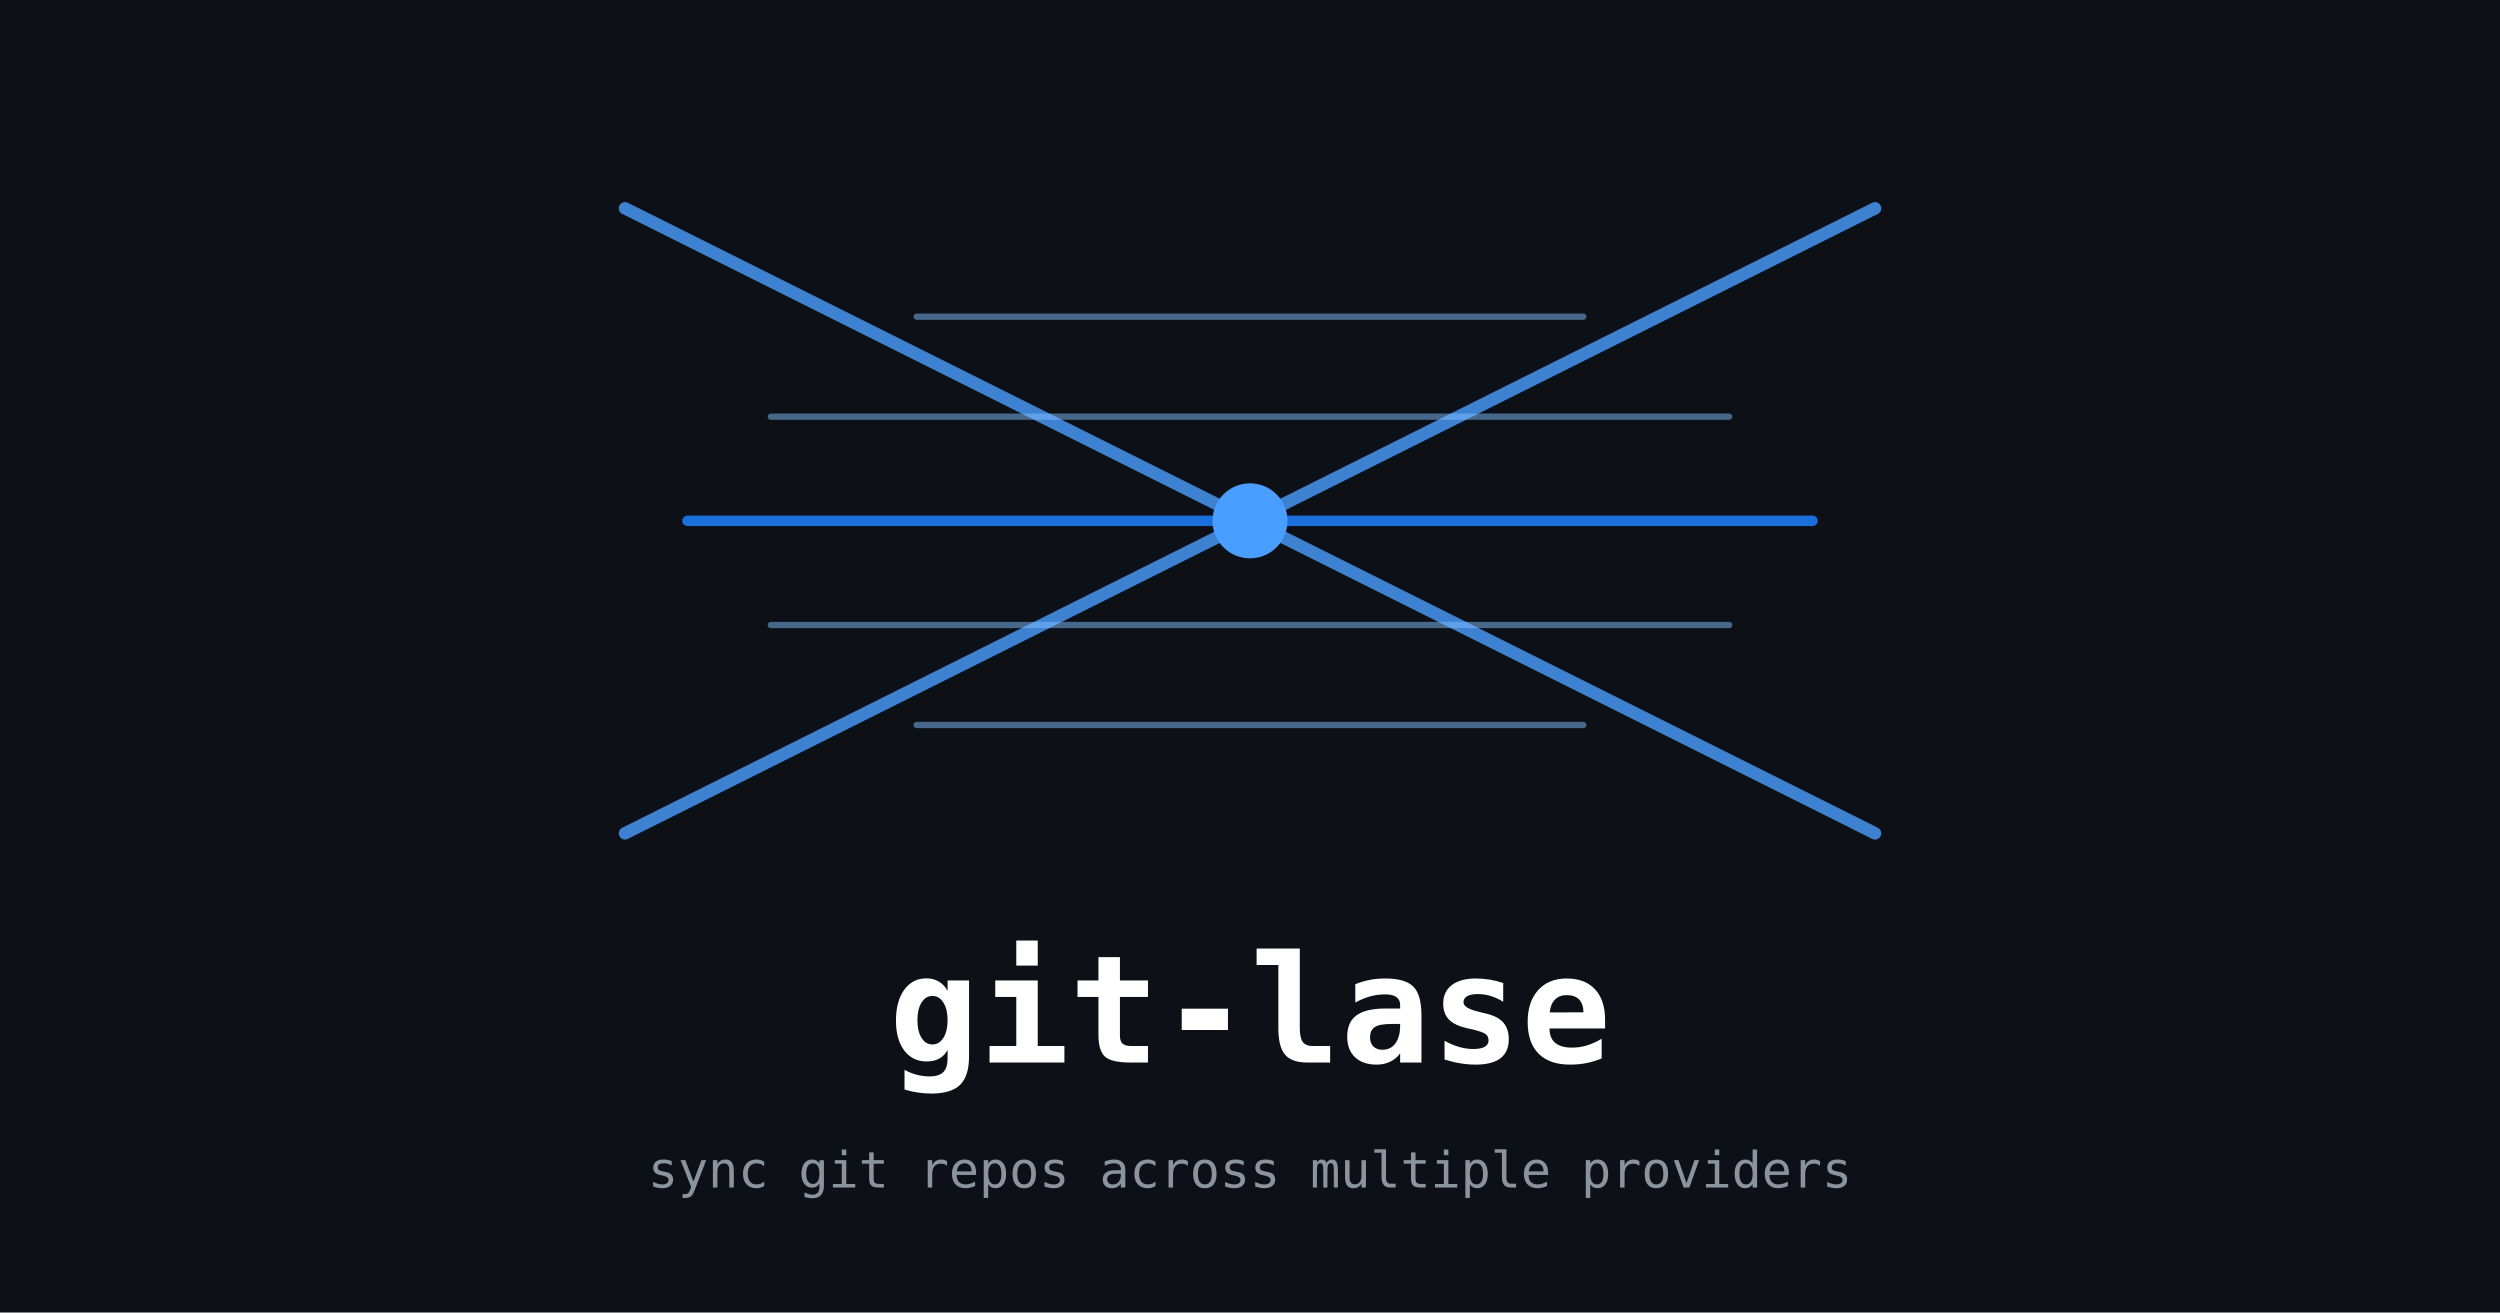
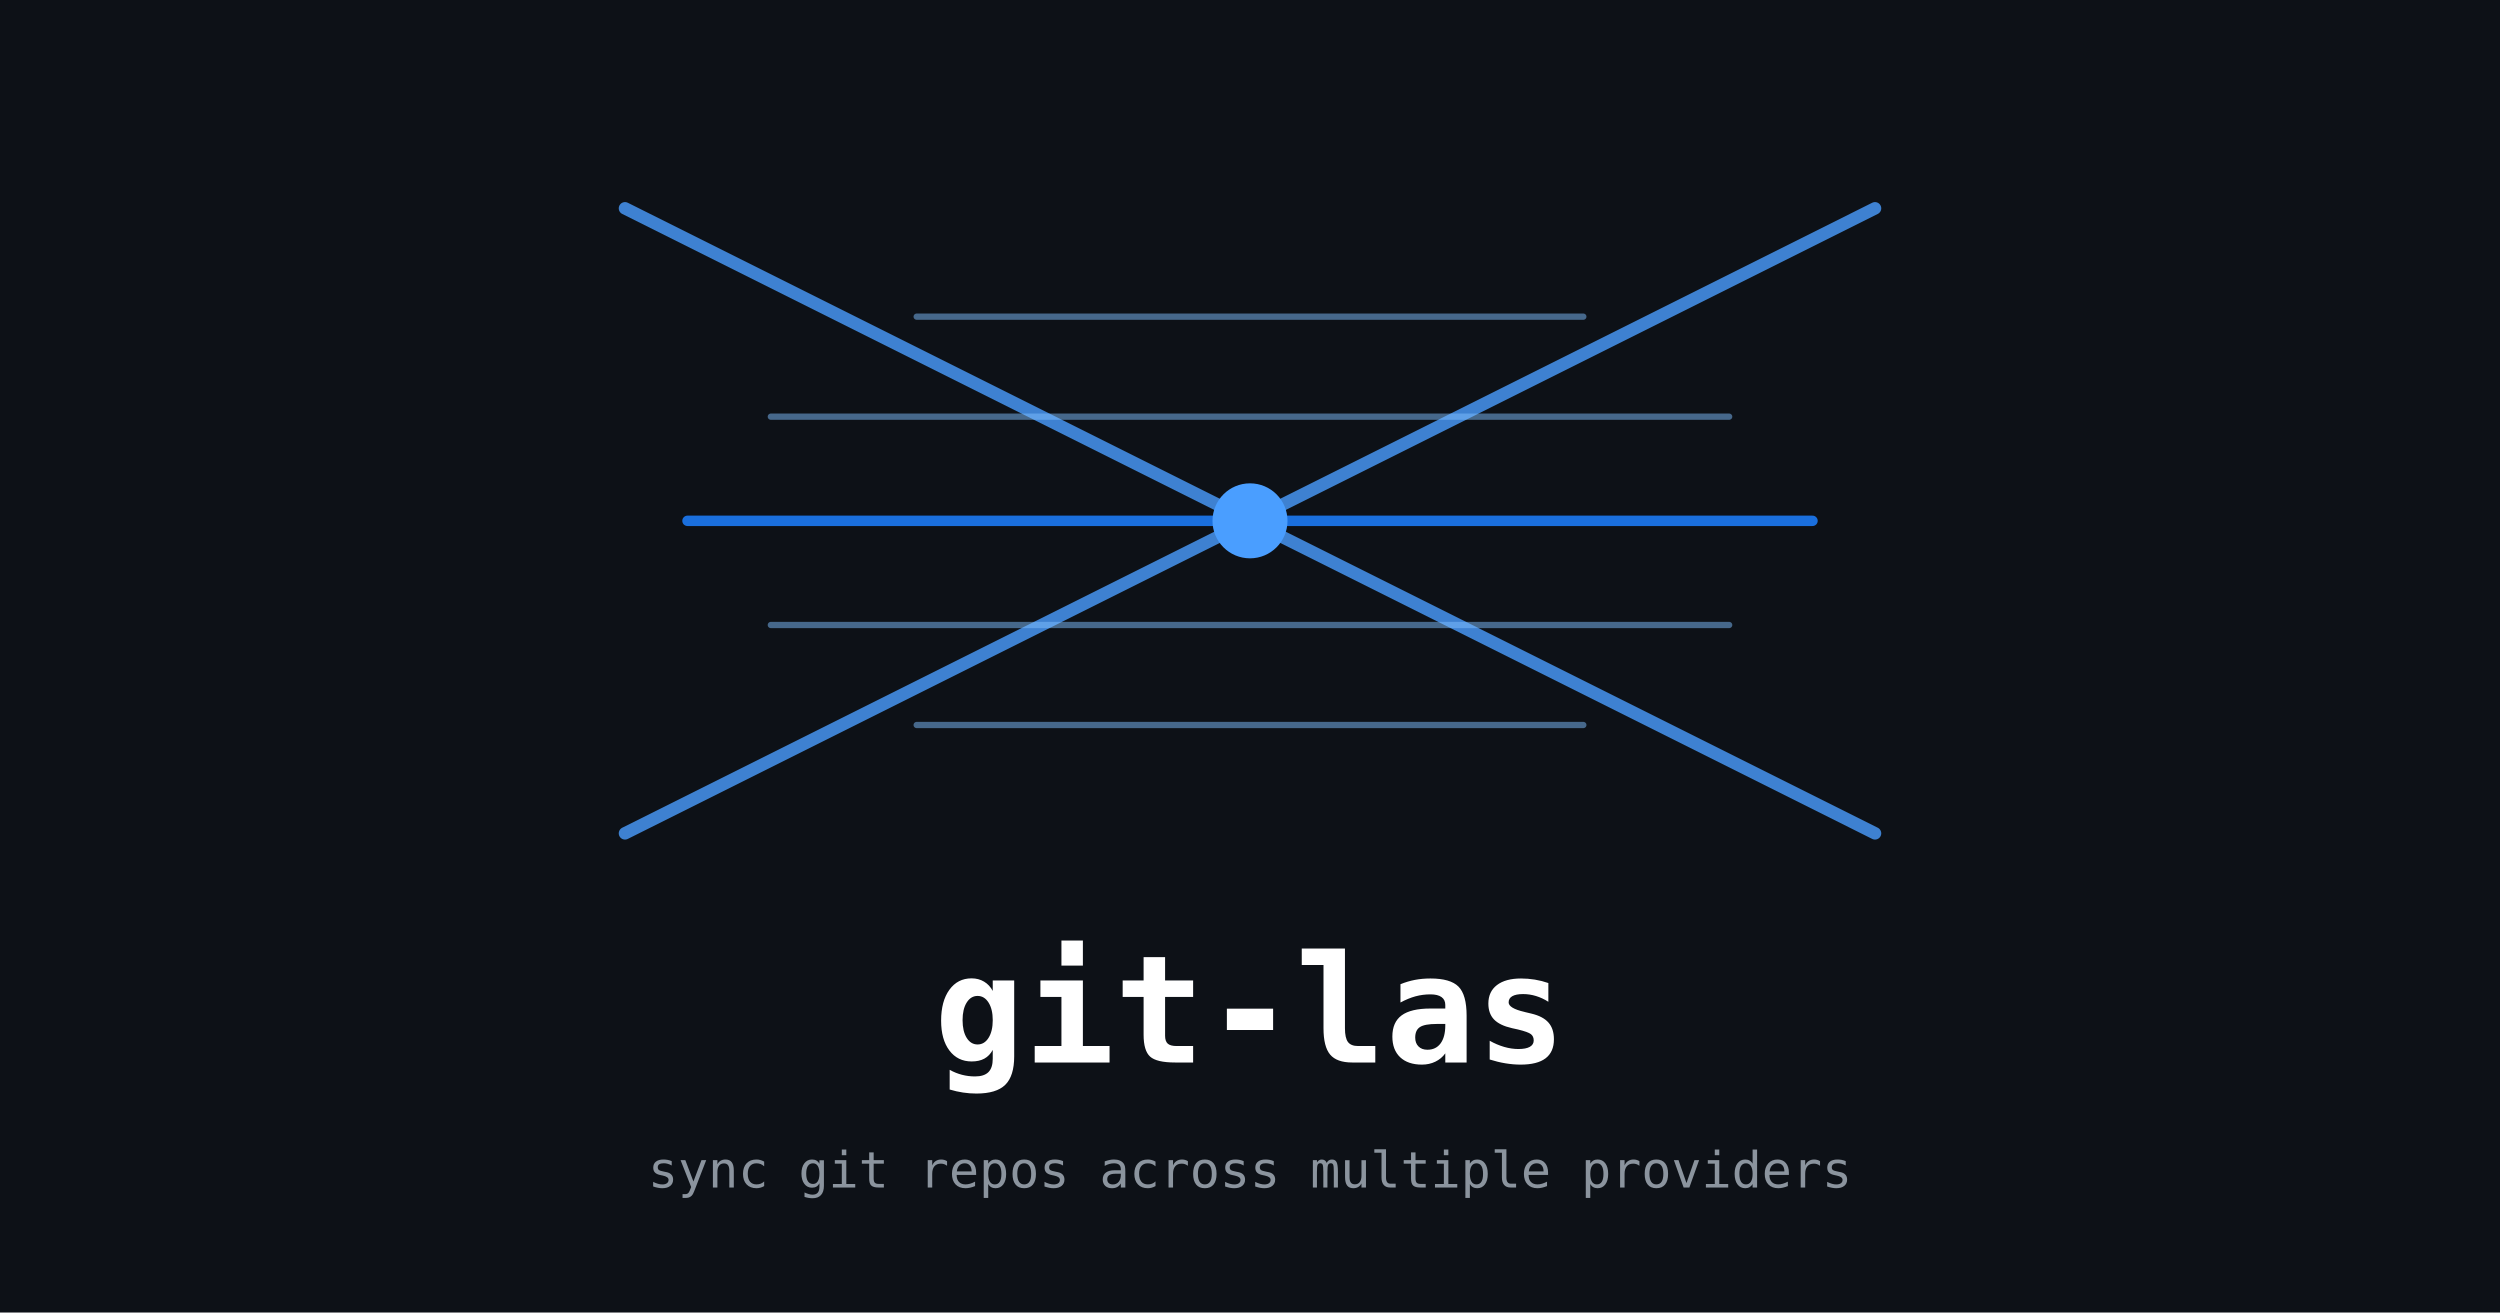
<svg xmlns="http://www.w3.org/2000/svg" viewBox="0 0 1200 630" fill="none">
  <rect width="1200" height="630" fill="#0d1117" />
  <path d="M300 100 Q600 250 900 400" stroke="#4a9eff" stroke-width="6" stroke-linecap="round" fill="none" opacity="0.8" />
  <path d="M900 100 Q600 250 300 400" stroke="#4a9eff" stroke-width="6" stroke-linecap="round" fill="none" opacity="0.8" />
  <line x1="440" y1="152" x2="760" y2="152" stroke="#7fbfff" stroke-width="3" stroke-linecap="round" opacity="0.5" />
  <line x1="370" y1="200" x2="830" y2="200" stroke="#7fbfff" stroke-width="3" stroke-linecap="round" opacity="0.5" />
  <line x1="330" y1="250" x2="870" y2="250" stroke="#1a6fdd" stroke-width="5" stroke-linecap="round" />
  <line x1="370" y1="300" x2="830" y2="300" stroke="#7fbfff" stroke-width="3" stroke-linecap="round" opacity="0.5" />
  <line x1="440" y1="348" x2="760" y2="348" stroke="#7fbfff" stroke-width="3" stroke-linecap="round" opacity="0.5" />
  <circle cx="600" cy="250" r="18" fill="#4a9eff" />
-   <text x="600" y="510" text-anchor="middle" font-family="monospace" font-size="72" font-weight="bold" fill="white">git-lase</text>
+   <text x="600" y="510" text-anchor="middle" font-family="monospace" font-size="72" font-weight="bold" fill="white">git-las</text>
  <text x="600" y="570" text-anchor="middle" font-family="monospace" font-size="24" fill="#8b949e">sync git repos across multiple providers</text>
</svg>
